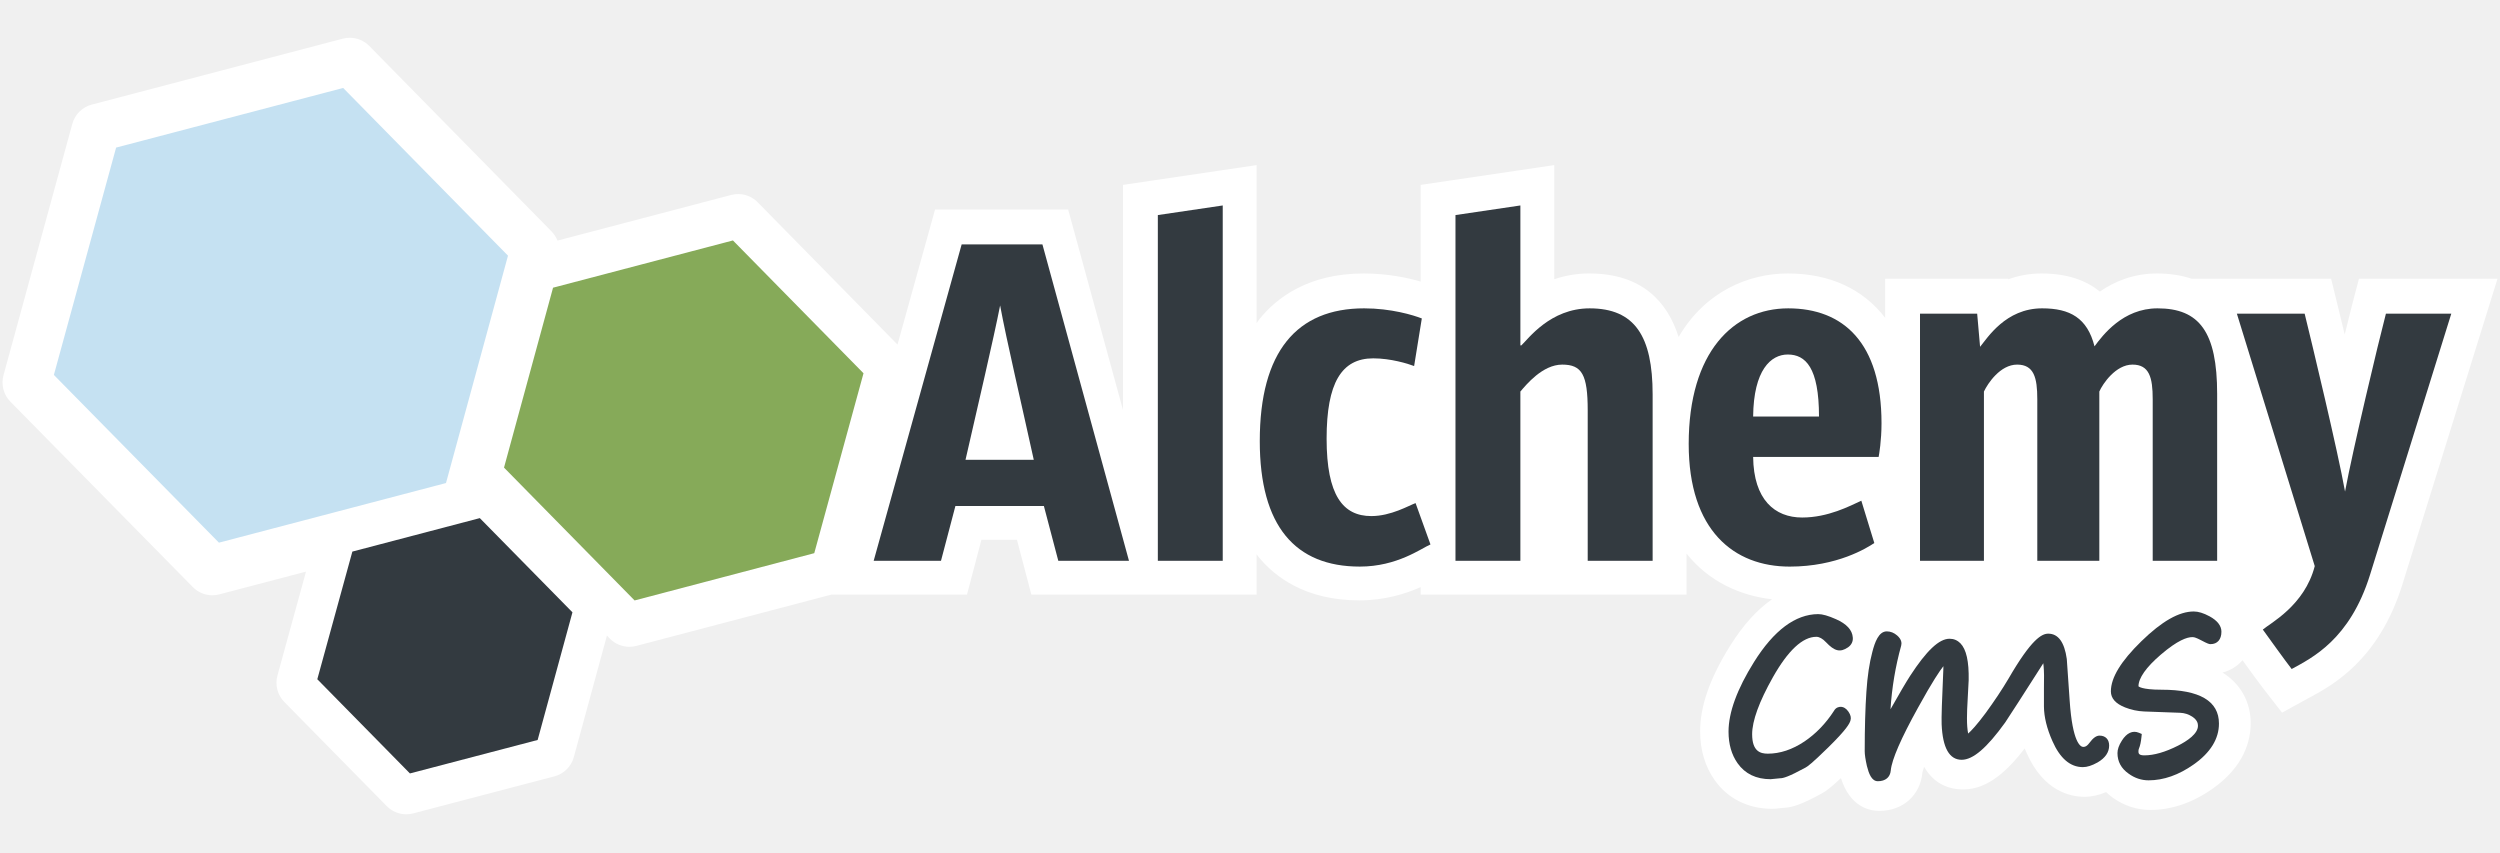
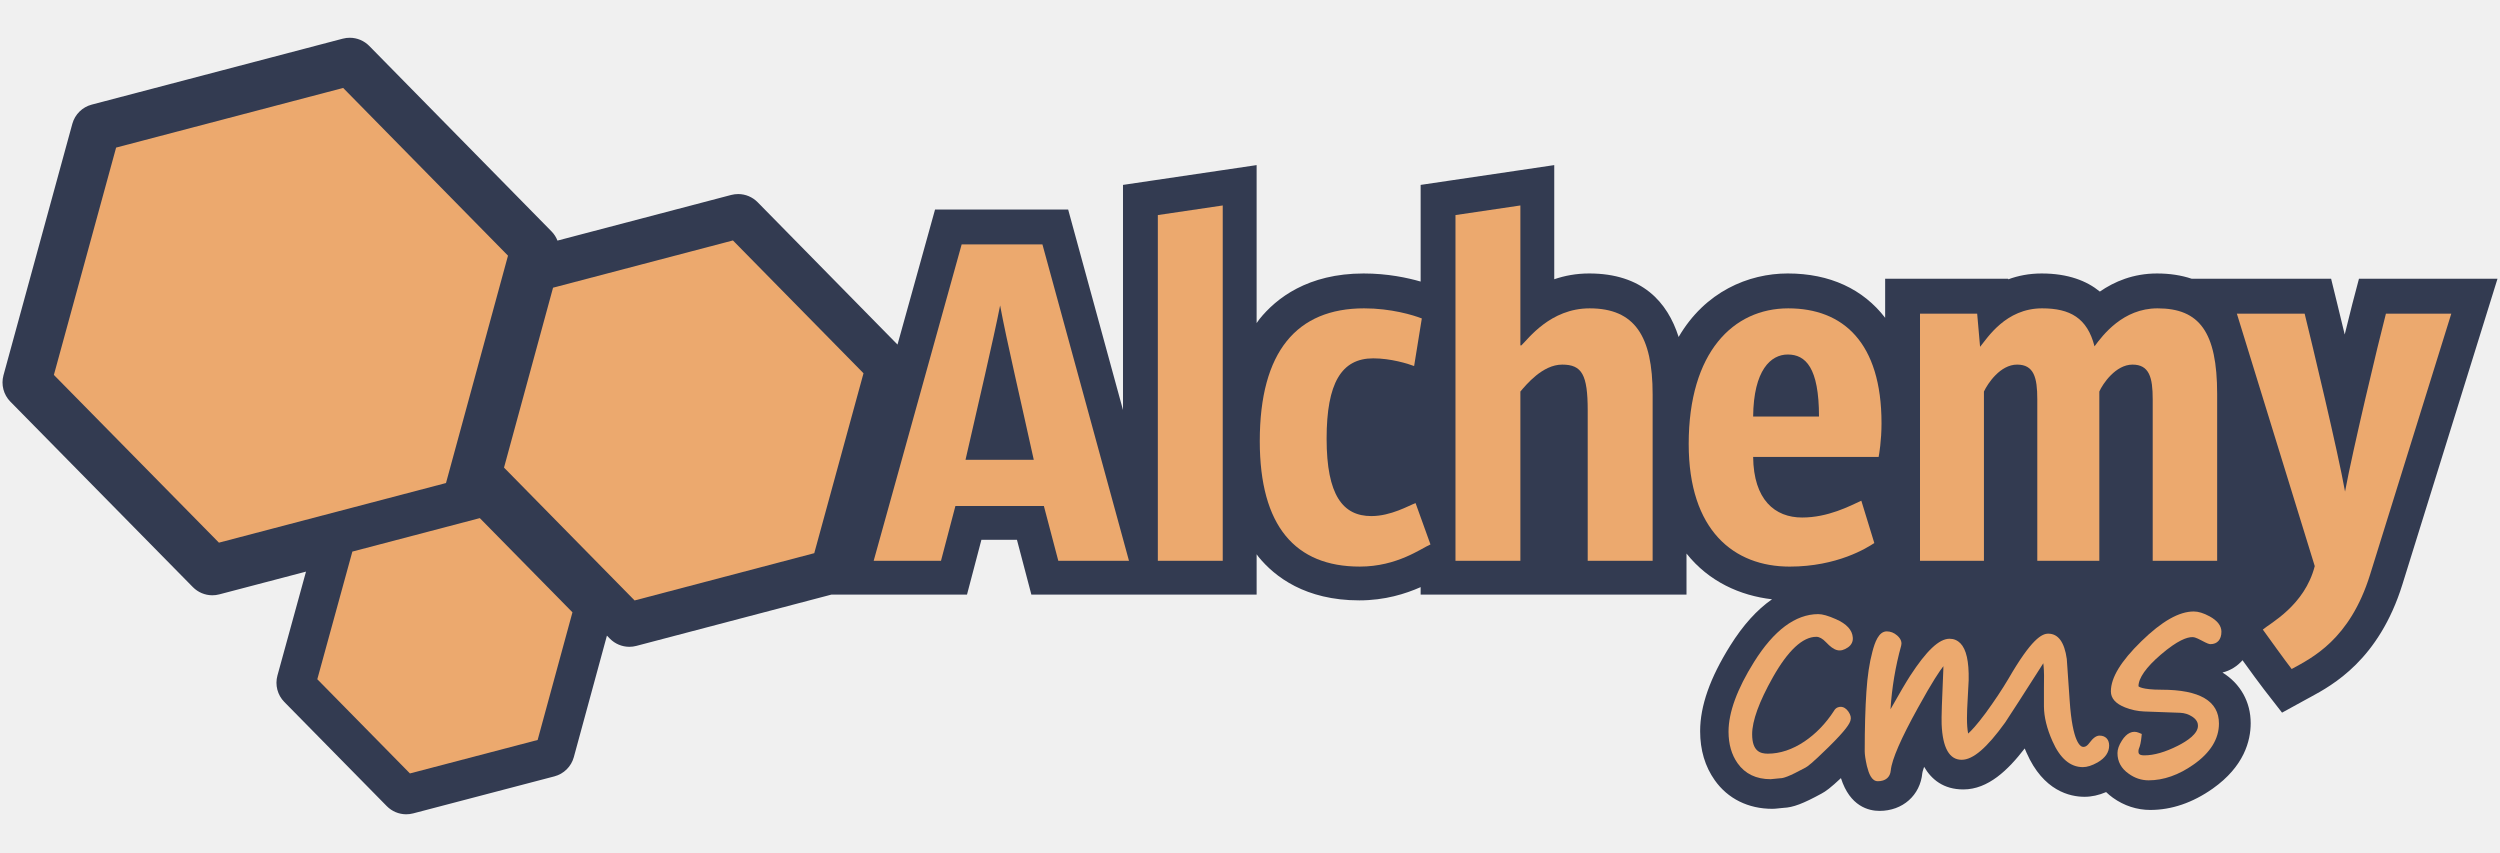
<svg xmlns="http://www.w3.org/2000/svg" version="1.1" id="Ebene_1" x="0px" y="0px" width="267px" height="91px" viewBox="0 0 267 91" enable-background="new 0 0 267 91" xml:space="preserve">
  <g>
-     <path fill="#FFFFFF" d="M261.749,29.77h-6.983h-2.829l-0.72,2.738c-0.184,0.699-0.466,1.832-0.802,3.217   c-0.334-1.384-0.604-2.5-0.767-3.162l-0.685-2.792h-2.877h-7.24h-4.771c-1.102-0.371-2.338-0.564-3.705-0.564   c-2.537,0-4.557,0.864-6.104,1.934c-1.406-1.15-3.402-1.934-6.221-1.934c-1.341,0-2.524,0.242-3.564,0.625l-0.006-0.061h-3.364   h-6.106h-3.671v3.669v0.501c-2.345-3.051-5.884-4.735-10.401-4.735c-4.196,0-8.831,1.936-11.655,6.784   c-1.194-3.746-3.896-6.784-9.557-6.784c-1.385,0-2.626,0.24-3.727,0.617v-7.938v-4.252l-4.204,0.623l-6.934,1.027l-3.132,0.464   v3.166v7.158c-1.375-0.398-3.518-0.864-6.086-0.864c-5.96,0-9.341,2.652-11.128,4.876c-0.108,0.133-0.2,0.284-0.303,0.422v-12.62   v-4.252l-4.207,0.623l-6.933,1.027l-3.131,0.464v3.166v20.874l-5.118-18.709l-0.739-2.701h-2.8h-8.627h-2.789l-0.745,2.686   l-3.264,11.737L80.915,21.597c-0.554-0.561-1.298-0.868-2.065-0.872c-0.253-0.001-0.507,0.03-0.758,0.096l-18.554,4.875   c-0.141-0.36-0.354-0.696-0.634-0.981L39.437,4.906c-0.555-0.562-1.299-0.868-2.067-0.873c-0.252-0.002-0.507,0.03-0.759,0.096   L9.797,11.173C8.79,11.438,8,12.22,7.724,13.227L0.372,40.078c-0.274,1.002,0.006,2.077,0.735,2.818L20.6,62.705   c0.553,0.561,1.297,0.866,2.064,0.871c0.252,0.001,0.507-0.029,0.758-0.097l9.259-2.43l-3.051,11.1   c-0.275,1.006,0.005,2.079,0.735,2.821l10.94,11.122c0.552,0.562,1.298,0.869,2.064,0.874c0.253,0.001,0.507-0.029,0.758-0.096   l15.08-3.953c1.01-0.265,1.803-1.048,2.077-2.055l3.536-12.978l0.316,0.324c0.553,0.561,1.298,0.866,2.064,0.872   c0.254,0.001,0.508-0.031,0.761-0.098l20.839-5.48h4.457h7.189h2.829l0.72-2.733l0.82-3.121h3.794l0.822,3.122l0.718,2.732h2.827   h6.961h0.587h3.082h1.725h5.208h3.669v-3.668v-0.639c0.07,0.092,0.133,0.194,0.207,0.282c1.729,2.119,5.001,4.643,10.76,4.643   c2.735,0,4.945-0.705,6.55-1.415v0.797h3.669h6.935h3.666h3.524h6.931h3.669v-3.668v-0.715c2.392,3.007,5.737,4.495,9.134,4.885   c-1.602,1.106-3.095,2.759-4.467,4.952c-2.161,3.454-3.211,6.441-3.211,9.137c0,2.014,0.524,3.774,1.562,5.236   c1.388,1.967,3.57,3.053,6.143,3.053c0.226,0,0.384-0.016,0.896-0.073c0.142-0.014,0.243-0.025,0.312-0.03   c1.014-0.043,2.078-0.446,4.047-1.521c0.468-0.248,0.973-0.622,2.077-1.656c0.966,3.029,2.97,3.501,4.119,3.501   c2.479,0,4.354-1.665,4.575-4.057c0.007-0.045,0.041-0.233,0.189-0.649c0.774,1.335,2.059,2.415,4.188,2.415   c2.658,0,4.791-2.088,6.555-4.378c0.065,0.155,0.132,0.312,0.203,0.47c1.794,4.082,4.646,4.694,6.185,4.694   c0.76,0,1.52-0.168,2.307-0.503c0.228,0.213,0.463,0.419,0.726,0.605c1.188,0.852,2.567,1.302,3.993,1.302   c2.273,0,4.515-0.764,6.661-2.274c3.357-2.369,4.061-5.111,4.061-6.996c0-2.266-1.092-4.215-3.014-5.406   c0.853-0.21,1.582-0.677,2.142-1.312c0.918,1.27,1.794,2.475,2.303,3.129l1.917,2.468l2.74-1.503l0.268-0.144   c2.382-1.291,7.335-3.979,9.847-12.048l8.677-27.888l1.479-4.759H261.749z" />
+     <path fill="#333b51" d="M261.749,29.77h-6.983h-2.829l-0.72,2.738c-0.184,0.699-0.466,1.832-0.802,3.217   c-0.334-1.384-0.604-2.5-0.767-3.162l-0.685-2.792h-2.877h-7.24h-4.771c-1.102-0.371-2.338-0.564-3.705-0.564   c-2.537,0-4.557,0.864-6.104,1.934c-1.406-1.15-3.402-1.934-6.221-1.934c-1.341,0-2.524,0.242-3.564,0.625l-0.006-0.061h-3.364   h-6.106h-3.671v3.669v0.501c-2.345-3.051-5.884-4.735-10.401-4.735c-4.196,0-8.831,1.936-11.655,6.784   c-1.194-3.746-3.896-6.784-9.557-6.784c-1.385,0-2.626,0.24-3.727,0.617v-7.938v-4.252l-4.204,0.623l-6.934,1.027l-3.132,0.464   v3.166v7.158c-1.375-0.398-3.518-0.864-6.086-0.864c-5.96,0-9.341,2.652-11.128,4.876c-0.108,0.133-0.2,0.284-0.303,0.422v-12.62   v-4.252l-4.207,0.623l-6.933,1.027l-3.131,0.464v3.166v20.874l-5.118-18.709l-0.739-2.701h-2.8h-8.627h-2.789l-0.745,2.686   l-3.264,11.737L80.915,21.597c-0.554-0.561-1.298-0.868-2.065-0.872c-0.253-0.001-0.507,0.03-0.758,0.096l-18.554,4.875   c-0.141-0.36-0.354-0.696-0.634-0.981L39.437,4.906c-0.555-0.562-1.299-0.868-2.067-0.873c-0.252-0.002-0.507,0.03-0.759,0.096   L9.797,11.173C8.79,11.438,8,12.22,7.724,13.227L0.372,40.078c-0.274,1.002,0.006,2.077,0.735,2.818L20.6,62.705   c0.553,0.561,1.297,0.866,2.064,0.871c0.252,0.001,0.507-0.029,0.758-0.097l9.259-2.43l-3.051,11.1   c-0.275,1.006,0.005,2.079,0.735,2.821l10.94,11.122c0.552,0.562,1.298,0.869,2.064,0.874c0.253,0.001,0.507-0.029,0.758-0.096   l15.08-3.953c1.01-0.265,1.803-1.048,2.077-2.055l3.536-12.978l0.316,0.324c0.553,0.561,1.298,0.866,2.064,0.872   c0.254,0.001,0.508-0.031,0.761-0.098l20.839-5.48h4.457h7.189h2.829l0.72-2.733l0.82-3.121h3.794l0.822,3.122l0.718,2.732h2.827   h6.961h0.587h3.082h1.725h5.208h3.669v-3.668v-0.639c0.07,0.092,0.133,0.194,0.207,0.282c1.729,2.119,5.001,4.643,10.76,4.643   c2.735,0,4.945-0.705,6.55-1.415v0.797h3.669h6.935h3.666h3.524h6.931h3.669v-3.668v-0.715c2.392,3.007,5.737,4.495,9.134,4.885   c-1.602,1.106-3.095,2.759-4.467,4.952c-2.161,3.454-3.211,6.441-3.211,9.137c0,2.014,0.524,3.774,1.562,5.236   c1.388,1.967,3.57,3.053,6.143,3.053c0.226,0,0.384-0.016,0.896-0.073c0.142-0.014,0.243-0.025,0.312-0.03   c1.014-0.043,2.078-0.446,4.047-1.521c0.468-0.248,0.973-0.622,2.077-1.656c0.966,3.029,2.97,3.501,4.119,3.501   c2.479,0,4.354-1.665,4.575-4.057c0.007-0.045,0.041-0.233,0.189-0.649c0.774,1.335,2.059,2.415,4.188,2.415   c2.658,0,4.791-2.088,6.555-4.378c0.065,0.155,0.132,0.312,0.203,0.47c1.794,4.082,4.646,4.694,6.185,4.694   c0.76,0,1.52-0.168,2.307-0.503c0.228,0.213,0.463,0.419,0.726,0.605c1.188,0.852,2.567,1.302,3.993,1.302   c2.273,0,4.515-0.764,6.661-2.274c3.357-2.369,4.061-5.111,4.061-6.996c0-2.266-1.092-4.215-3.014-5.406   c0.853-0.21,1.582-0.677,2.142-1.312c0.918,1.27,1.794,2.475,2.303,3.129l1.917,2.468l2.74-1.503l0.268-0.144   c2.382-1.291,7.335-3.979,9.847-12.048l8.677-27.888l1.479-4.759H261.749z" />
    <g>
      <g>
-         <path fill="#333A40" d="M102.705,26.102h8.626l9.245,33.793h-7.549l-1.541-5.856h-9.448l-1.541,5.856h-7.189L102.705,26.102z      M103.116,49.11h7.291c-1.282-5.857-2.925-12.841-3.594-16.487C106.094,36.27,104.451,43.253,103.116,49.11z" />
+         <path fill="#eca96e" d="M102.705,26.102h8.626l9.245,33.793h-7.549l-1.541-5.856h-9.448l-1.541,5.856h-7.189L102.705,26.102z      M103.116,49.11h7.291c-1.282-5.857-2.925-12.841-3.594-16.487C106.094,36.27,104.451,43.253,103.116,49.11z" />
      </g>
      <g>
-         <path fill="#333A40" d="M130.588,59.896h-6.931V22.969l6.931-1.026V59.896z" />
+         <path fill="#eca96e" d="M130.588,59.896h-6.931V22.969l6.931-1.026V59.896z" />
      </g>
      <g>
-         <path fill="#333A40" d="M152.775,58.148c-0.977,0.409-3.545,2.364-7.549,2.364c-6.883,0-10.682-4.314-10.682-13.405     c0-9.554,3.953-14.176,11.143-14.176c2.878,0,5.239,0.719,6.163,1.079l-0.822,5.083c-0.666-0.256-2.517-0.822-4.365-0.822     c-3.388,0-4.981,2.62-4.981,8.579c0,6.061,1.747,8.267,4.775,8.267c2.108,0,4.008-1.128,4.726-1.386L152.775,58.148z" />
+         <path fill="#eca96e" d="M152.775,58.148c-0.977,0.409-3.545,2.364-7.549,2.364c-6.883,0-10.682-4.314-10.682-13.405     c0-9.554,3.953-14.176,11.143-14.176c2.878,0,5.239,0.719,6.163,1.079l-0.822,5.083c-0.666-0.256-2.517-0.822-4.365-0.822     c-3.388,0-4.981,2.62-4.981,8.579c0,6.061,1.747,8.267,4.775,8.267c2.108,0,4.008-1.128,4.726-1.386L152.775,58.148z" />
      </g>
      <g>
-         <path fill="#333A40" d="M155.446,22.969l6.931-1.026v14.943h0.105c0.717-0.667,3.079-3.954,7.291-3.954     c4.826,0,6.728,2.979,6.728,9.193v17.771h-6.934V43.819c0-3.801-0.616-4.879-2.721-4.879c-2.107,0-3.853,2.157-4.47,2.876v18.079     h-6.931V22.969z" />
+         <path fill="#eca96e" d="M155.446,22.969l6.931-1.026v14.943h0.105c0.717-0.667,3.079-3.954,7.291-3.954     c4.826,0,6.728,2.979,6.728,9.193v17.771h-6.934V43.819c0-3.801-0.616-4.879-2.721-4.879c-2.107,0-3.853,2.157-4.47,2.876v18.079     h-6.931V22.969z" />
      </g>
      <g>
-         <path fill="#333A40" d="M200.176,57.995c-0.771,0.514-3.956,2.518-9.038,2.518c-5.957,0-10.785-3.852-10.785-13.097     c0-9.811,4.775-14.484,10.63-14.484c5.854,0,9.963,3.646,9.963,12.273c0,1.851-0.257,3.339-0.309,3.597h-13.401     c0.05,4.571,2.311,6.469,5.235,6.469c2.773,0,5.086-1.231,6.319-1.795L200.176,57.995z M187.235,44.486h7.034     c0-5.237-1.437-6.624-3.338-6.624C189.133,37.862,187.285,39.505,187.235,44.486z" />
+         <path fill="#eca96e" d="M200.176,57.995c-0.771,0.514-3.956,2.518-9.038,2.518c-5.957,0-10.785-3.852-10.785-13.097     c0-9.811,4.775-14.484,10.63-14.484c5.854,0,9.963,3.646,9.963,12.273c0,1.851-0.257,3.339-0.309,3.597h-13.401     c0.05,4.571,2.311,6.469,5.235,6.469c2.773,0,5.086-1.231,6.319-1.795L200.176,57.995z M187.235,44.486h7.034     c0-5.237-1.437-6.624-3.338-6.624C189.133,37.862,187.285,39.505,187.235,44.486z" />
      </g>
      <g>
-         <path fill="#333A40" d="M205.055,33.497h6.107l0.31,3.543c0.772-0.925,2.722-4.109,6.624-4.109c2.98,0,4.828,1.027,5.598,4.057     c0.874-1.181,3.03-4.057,6.728-4.057c4.468,0,6.37,2.517,6.37,9.141v17.823h-6.883V42.637c0-2.311-0.358-3.697-2.158-3.697     c-1.797,0-3.183,2.054-3.543,2.876v18.079h-6.625V42.637c0-2.311-0.358-3.697-2.157-3.697c-1.796,0-3.131,2.003-3.542,2.876     v18.079h-6.828V33.497z" />
+         <path fill="#eca96e" d="M205.055,33.497h6.107l0.31,3.543c0.772-0.925,2.722-4.109,6.624-4.109c2.98,0,4.828,1.027,5.598,4.057     c0.874-1.181,3.03-4.057,6.728-4.057c4.468,0,6.37,2.517,6.37,9.141v17.823h-6.883V42.637c0-2.311-0.358-3.697-2.158-3.697     c-1.797,0-3.183,2.054-3.543,2.876v18.079h-6.625V42.637c0-2.311-0.358-3.697-2.157-3.697c-1.796,0-3.131,2.003-3.542,2.876     v18.079h-6.828V33.497z" />
      </g>
      <g>
-         <path fill="#333A40" d="M261.799,33.497l-8.679,27.887c-2.156,6.934-6.213,8.886-8.37,10.067     c-0.718-0.926-2.414-3.287-3.081-4.213c0.771-0.668,4.467-2.566,5.546-6.778l-8.318-26.963h7.239     c0.771,3.132,3.545,14.688,4.314,19.002c0.821-4.417,3.545-15.87,4.367-19.002H261.799z" />
+         <path fill="#eca96e" d="M261.799,33.497l-8.679,27.887c-2.156,6.934-6.213,8.886-8.37,10.067     c-0.718-0.926-2.414-3.287-3.081-4.213c0.771-0.668,4.467-2.566,5.546-6.778l-8.318-26.963h7.239     c0.771,3.132,3.545,14.688,4.314,19.002c0.821-4.417,3.545-15.87,4.367-19.002H261.799z" />
      </g>
    </g>
    <g>
-       <path fill="#333A40" d="M193.986,68.011c0.319,0,0.667,0.193,1.031,0.578c0.897,0.95,1.506,1.125,2.353,0.546    c0.367-0.254,0.548-0.633,0.508-1.05c-0.054-0.799-0.66-1.456-1.799-1.957c-0.818-0.364-1.438-0.541-1.896-0.541    c-2.436,0.013-4.74,1.736-6.854,5.116c-1.807,2.889-2.722,5.389-2.722,7.435c0,1.336,0.326,2.474,0.969,3.379    c0.796,1.128,1.983,1.701,3.526,1.701c0.029,0,0.213-0.016,0.555-0.054c0.268-0.028,0.427-0.045,0.47-0.046    c0.306,0,0.867-0.139,2.703-1.14c0.226-0.117,0.704-0.468,2.439-2.166c1.932-1.896,2.285-2.549,2.366-2.884    c0.084-0.275,0.01-0.583-0.22-0.921c-0.238-0.344-0.523-0.518-0.838-0.518c-0.18,0-0.507,0.061-0.708,0.429    c-0.872,1.35-1.932,2.444-3.146,3.266c-1.295,0.868-2.615,1.308-3.923,1.308c-0.778,0-1.671-0.234-1.671-2.074    c0-1.427,0.742-3.47,2.211-6.08C190.961,69.466,192.523,68.011,193.986,68.011z" />
-       <path fill="#333A40" d="M224.236,78.564c-0.354,0-0.695,0.247-1.103,0.798c-0.301,0.408-0.535,0.409-0.654,0.408    c-0.259-0.01-1.135-0.388-1.441-4.977l-0.305-4.414c-0.25-1.795-0.915-2.704-1.979-2.704c-0.68,0-1.78,0.545-4.245,4.804    c-0.665,1.128-1.493,2.374-2.457,3.695c-0.936,1.256-1.511,1.87-1.856,2.171c-0.082-0.436-0.124-0.979-0.124-1.635    c0-0.533,0.027-1.253,0.081-2.143c0.055-0.995,0.089-1.633,0.101-1.925c0.039-2.004-0.251-3.293-0.885-3.941    c-0.315-0.32-0.704-0.483-1.157-0.483c-1.114,0-2.453,1.26-4.214,3.968c-0.44,0.683-1.144,1.88-2.093,3.565    c0.149-2.311,0.529-4.59,1.141-6.795c0.071-0.267,0.054-0.669-0.433-1.089c-0.33-0.287-0.703-0.436-1.107-0.436    c-0.863,0-1.277,1.173-1.539,2.19c-0.313,1.16-0.526,2.592-0.635,4.245c-0.119,1.754-0.181,3.891-0.181,6.36    c0,0.357,0.075,0.868,0.233,1.577c0.203,0.807,0.5,1.631,1.17,1.631c0.813,0,1.32-0.423,1.381-1.157    c0.113-1.165,1.095-3.422,2.918-6.71c1.54-2.804,2.334-3.953,2.701-4.42c0,0.089,0,0.194-0.005,0.32    c-0.15,3.265-0.211,5.245-0.182,5.886c0.105,2.516,0.823,3.792,2.139,3.792c1.21,0,2.685-1.261,4.636-3.968    c0.255-0.355,2.324-3.588,3.537-5.488c0.234-0.37,0.414-0.648,0.545-0.854c0.012,0.086,0.021,0.184,0.031,0.293    c0.052,0.55,0.064,1.329,0.038,2.328v2.002c0.01,1.115,0.313,2.354,0.903,3.685c0.812,1.851,1.907,2.786,3.252,2.786    c0.459,0,0.972-0.164,1.575-0.502c0.819-0.475,1.234-1.083,1.234-1.804C225.258,78.971,224.865,78.564,224.236,78.564z" />
-       <path fill="#333A40" d="M230.864,73.662c-2.19,0-2.468-0.365-2.475-0.365c0-0.874,0.821-2.04,2.372-3.37    c1.809-1.556,2.828-1.882,3.366-1.882c0.036,0,0.073,0.003,0.123,0.006c0.072,0.004,0.298,0.046,0.826,0.328    c0.721,0.386,0.872,0.415,1.009,0.415c0.727,0,1.163-0.494,1.163-1.324c0-0.631-0.425-1.187-1.268-1.647    c-0.651-0.35-1.201-0.517-1.684-0.517c-1.572,0-3.401,1.039-5.592,3.175c-2.195,2.138-3.262,3.892-3.262,5.361    c0,0.738,0.509,1.313,1.518,1.711c0.65,0.258,1.33,0.402,2.023,0.432l3.86,0.141c0.473,0.023,0.891,0.157,1.28,0.407    c0.556,0.367,0.619,0.737,0.619,0.983c0,0.86-1.161,1.629-2.133,2.122c-1.358,0.688-2.57,1.035-3.598,1.035    c-0.625,0-0.625-0.247-0.625-0.444c0-0.104,0.017-0.197,0.054-0.283c0.126-0.3,0.213-0.694,0.266-1.218l0.035-0.339l-0.312-0.132    c-0.656-0.279-1.311,0.032-1.813,0.841c-0.316,0.495-0.47,0.93-0.47,1.33c0,0.904,0.4,1.646,1.192,2.199    c0.649,0.474,1.368,0.712,2.134,0.712c1.598,0,3.218-0.569,4.811-1.693c1.794-1.263,2.701-2.733,2.701-4.371    C236.986,74.877,234.927,73.662,230.864,73.662z" />
+       <path fill="#eca96e" d="M193.986,68.011c0.319,0,0.667,0.193,1.031,0.578c0.897,0.95,1.506,1.125,2.353,0.546    c0.367-0.254,0.548-0.633,0.508-1.05c-0.054-0.799-0.66-1.456-1.799-1.957c-0.818-0.364-1.438-0.541-1.896-0.541    c-2.436,0.013-4.74,1.736-6.854,5.116c-1.807,2.889-2.722,5.389-2.722,7.435c0,1.336,0.326,2.474,0.969,3.379    c0.796,1.128,1.983,1.701,3.526,1.701c0.029,0,0.213-0.016,0.555-0.054c0.268-0.028,0.427-0.045,0.47-0.046    c0.306,0,0.867-0.139,2.703-1.14c0.226-0.117,0.704-0.468,2.439-2.166c1.932-1.896,2.285-2.549,2.366-2.884    c0.084-0.275,0.01-0.583-0.22-0.921c-0.238-0.344-0.523-0.518-0.838-0.518c-0.18,0-0.507,0.061-0.708,0.429    c-0.872,1.35-1.932,2.444-3.146,3.266c-1.295,0.868-2.615,1.308-3.923,1.308c-0.778,0-1.671-0.234-1.671-2.074    c0-1.427,0.742-3.47,2.211-6.08C190.961,69.466,192.523,68.011,193.986,68.011z" />
+       <path fill="#eca96e" d="M224.236,78.564c-0.354,0-0.695,0.247-1.103,0.798c-0.301,0.408-0.535,0.409-0.654,0.408    c-0.259-0.01-1.135-0.388-1.441-4.977l-0.305-4.414c-0.25-1.795-0.915-2.704-1.979-2.704c-0.68,0-1.78,0.545-4.245,4.804    c-0.665,1.128-1.493,2.374-2.457,3.695c-0.936,1.256-1.511,1.87-1.856,2.171c-0.082-0.436-0.124-0.979-0.124-1.635    c0-0.533,0.027-1.253,0.081-2.143c0.055-0.995,0.089-1.633,0.101-1.925c0.039-2.004-0.251-3.293-0.885-3.941    c-0.315-0.32-0.704-0.483-1.157-0.483c-1.114,0-2.453,1.26-4.214,3.968c-0.44,0.683-1.144,1.88-2.093,3.565    c0.149-2.311,0.529-4.59,1.141-6.795c0.071-0.267,0.054-0.669-0.433-1.089c-0.33-0.287-0.703-0.436-1.107-0.436    c-0.863,0-1.277,1.173-1.539,2.19c-0.313,1.16-0.526,2.592-0.635,4.245c-0.119,1.754-0.181,3.891-0.181,6.36    c0,0.357,0.075,0.868,0.233,1.577c0.203,0.807,0.5,1.631,1.17,1.631c0.813,0,1.32-0.423,1.381-1.157    c0.113-1.165,1.095-3.422,2.918-6.71c1.54-2.804,2.334-3.953,2.701-4.42c0,0.089,0,0.194-0.005,0.32    c-0.15,3.265-0.211,5.245-0.182,5.886c0.105,2.516,0.823,3.792,2.139,3.792c1.21,0,2.685-1.261,4.636-3.968    c0.255-0.355,2.324-3.588,3.537-5.488c0.234-0.37,0.414-0.648,0.545-0.854c0.012,0.086,0.021,0.184,0.031,0.293    c0.052,0.55,0.064,1.329,0.038,2.328v2.002c0.01,1.115,0.313,2.354,0.903,3.685c0.812,1.851,1.907,2.786,3.252,2.786    c0.459,0,0.972-0.164,1.575-0.502c0.819-0.475,1.234-1.083,1.234-1.804C225.258,78.971,224.865,78.564,224.236,78.564z" />
+       <path fill="#eca96e" d="M230.864,73.662c-2.19,0-2.468-0.365-2.475-0.365c0-0.874,0.821-2.04,2.372-3.37    c1.809-1.556,2.828-1.882,3.366-1.882c0.036,0,0.073,0.003,0.123,0.006c0.072,0.004,0.298,0.046,0.826,0.328    c0.721,0.386,0.872,0.415,1.009,0.415c0.727,0,1.163-0.494,1.163-1.324c0-0.631-0.425-1.187-1.268-1.647    c-0.651-0.35-1.201-0.517-1.684-0.517c-1.572,0-3.401,1.039-5.592,3.175c-2.195,2.138-3.262,3.892-3.262,5.361    c0,0.738,0.509,1.313,1.518,1.711c0.65,0.258,1.33,0.402,2.023,0.432l3.86,0.141c0.473,0.023,0.891,0.157,1.28,0.407    c0.556,0.367,0.619,0.737,0.619,0.983c0,0.86-1.161,1.629-2.133,2.122c-1.358,0.688-2.57,1.035-3.598,1.035    c-0.625,0-0.625-0.247-0.625-0.444c0-0.104,0.017-0.197,0.054-0.283c0.126-0.3,0.213-0.694,0.266-1.218l0.035-0.339l-0.312-0.132    c-0.656-0.279-1.311,0.032-1.813,0.841c-0.316,0.495-0.47,0.93-0.47,1.33c0,0.904,0.4,1.646,1.192,2.199    c0.649,0.474,1.368,0.712,2.134,0.712c1.598,0,3.218-0.569,4.811-1.693c1.794-1.263,2.701-2.733,2.701-4.371    C236.986,74.877,234.927,73.662,230.864,73.662z" />
    </g>
    <g>
-       <polygon fill-rule="evenodd" clip-rule="evenodd" fill="#C5E1F2" points="47.632,51.588 23.382,57.956 5.754,40.043     12.401,15.762 36.65,9.393 54.254,27.305   " />
-       <polygon fill-rule="evenodd" clip-rule="evenodd" fill="#333A40" points="57.42,79.029 43.781,82.603 33.888,72.543 37.632,58.91     51.244,55.334 61.138,65.395   " />
-       <polygon fill-rule="evenodd" clip-rule="evenodd" fill="#86AA59" points="86.963,59.079 67.775,64.128 53.829,49.94     59.066,30.726 78.277,25.679 92.223,39.865   " />
+       <polygon fill-rule="evenodd" clip-rule="evenodd" fill="#eca96e" points="47.632,51.588 23.382,57.956 5.754,40.043    12.401,15.762 36.65,9.393 54.254,27.305   " />
+       <polygon fill-rule="evenodd" clip-rule="evenodd" fill="#eca96e" points="57.42,79.029 43.781,82.603 33.888,72.543 37.632,58.91    51.244,55.334 61.138,65.395   " />
+       <polygon fill-rule="evenodd" clip-rule="evenodd" fill="#eca96e" points="86.963,59.079 67.775,64.128 53.829,49.94    59.066,30.726 78.277,25.679 92.223,39.865   " />
    </g>
  </g>
</svg>
